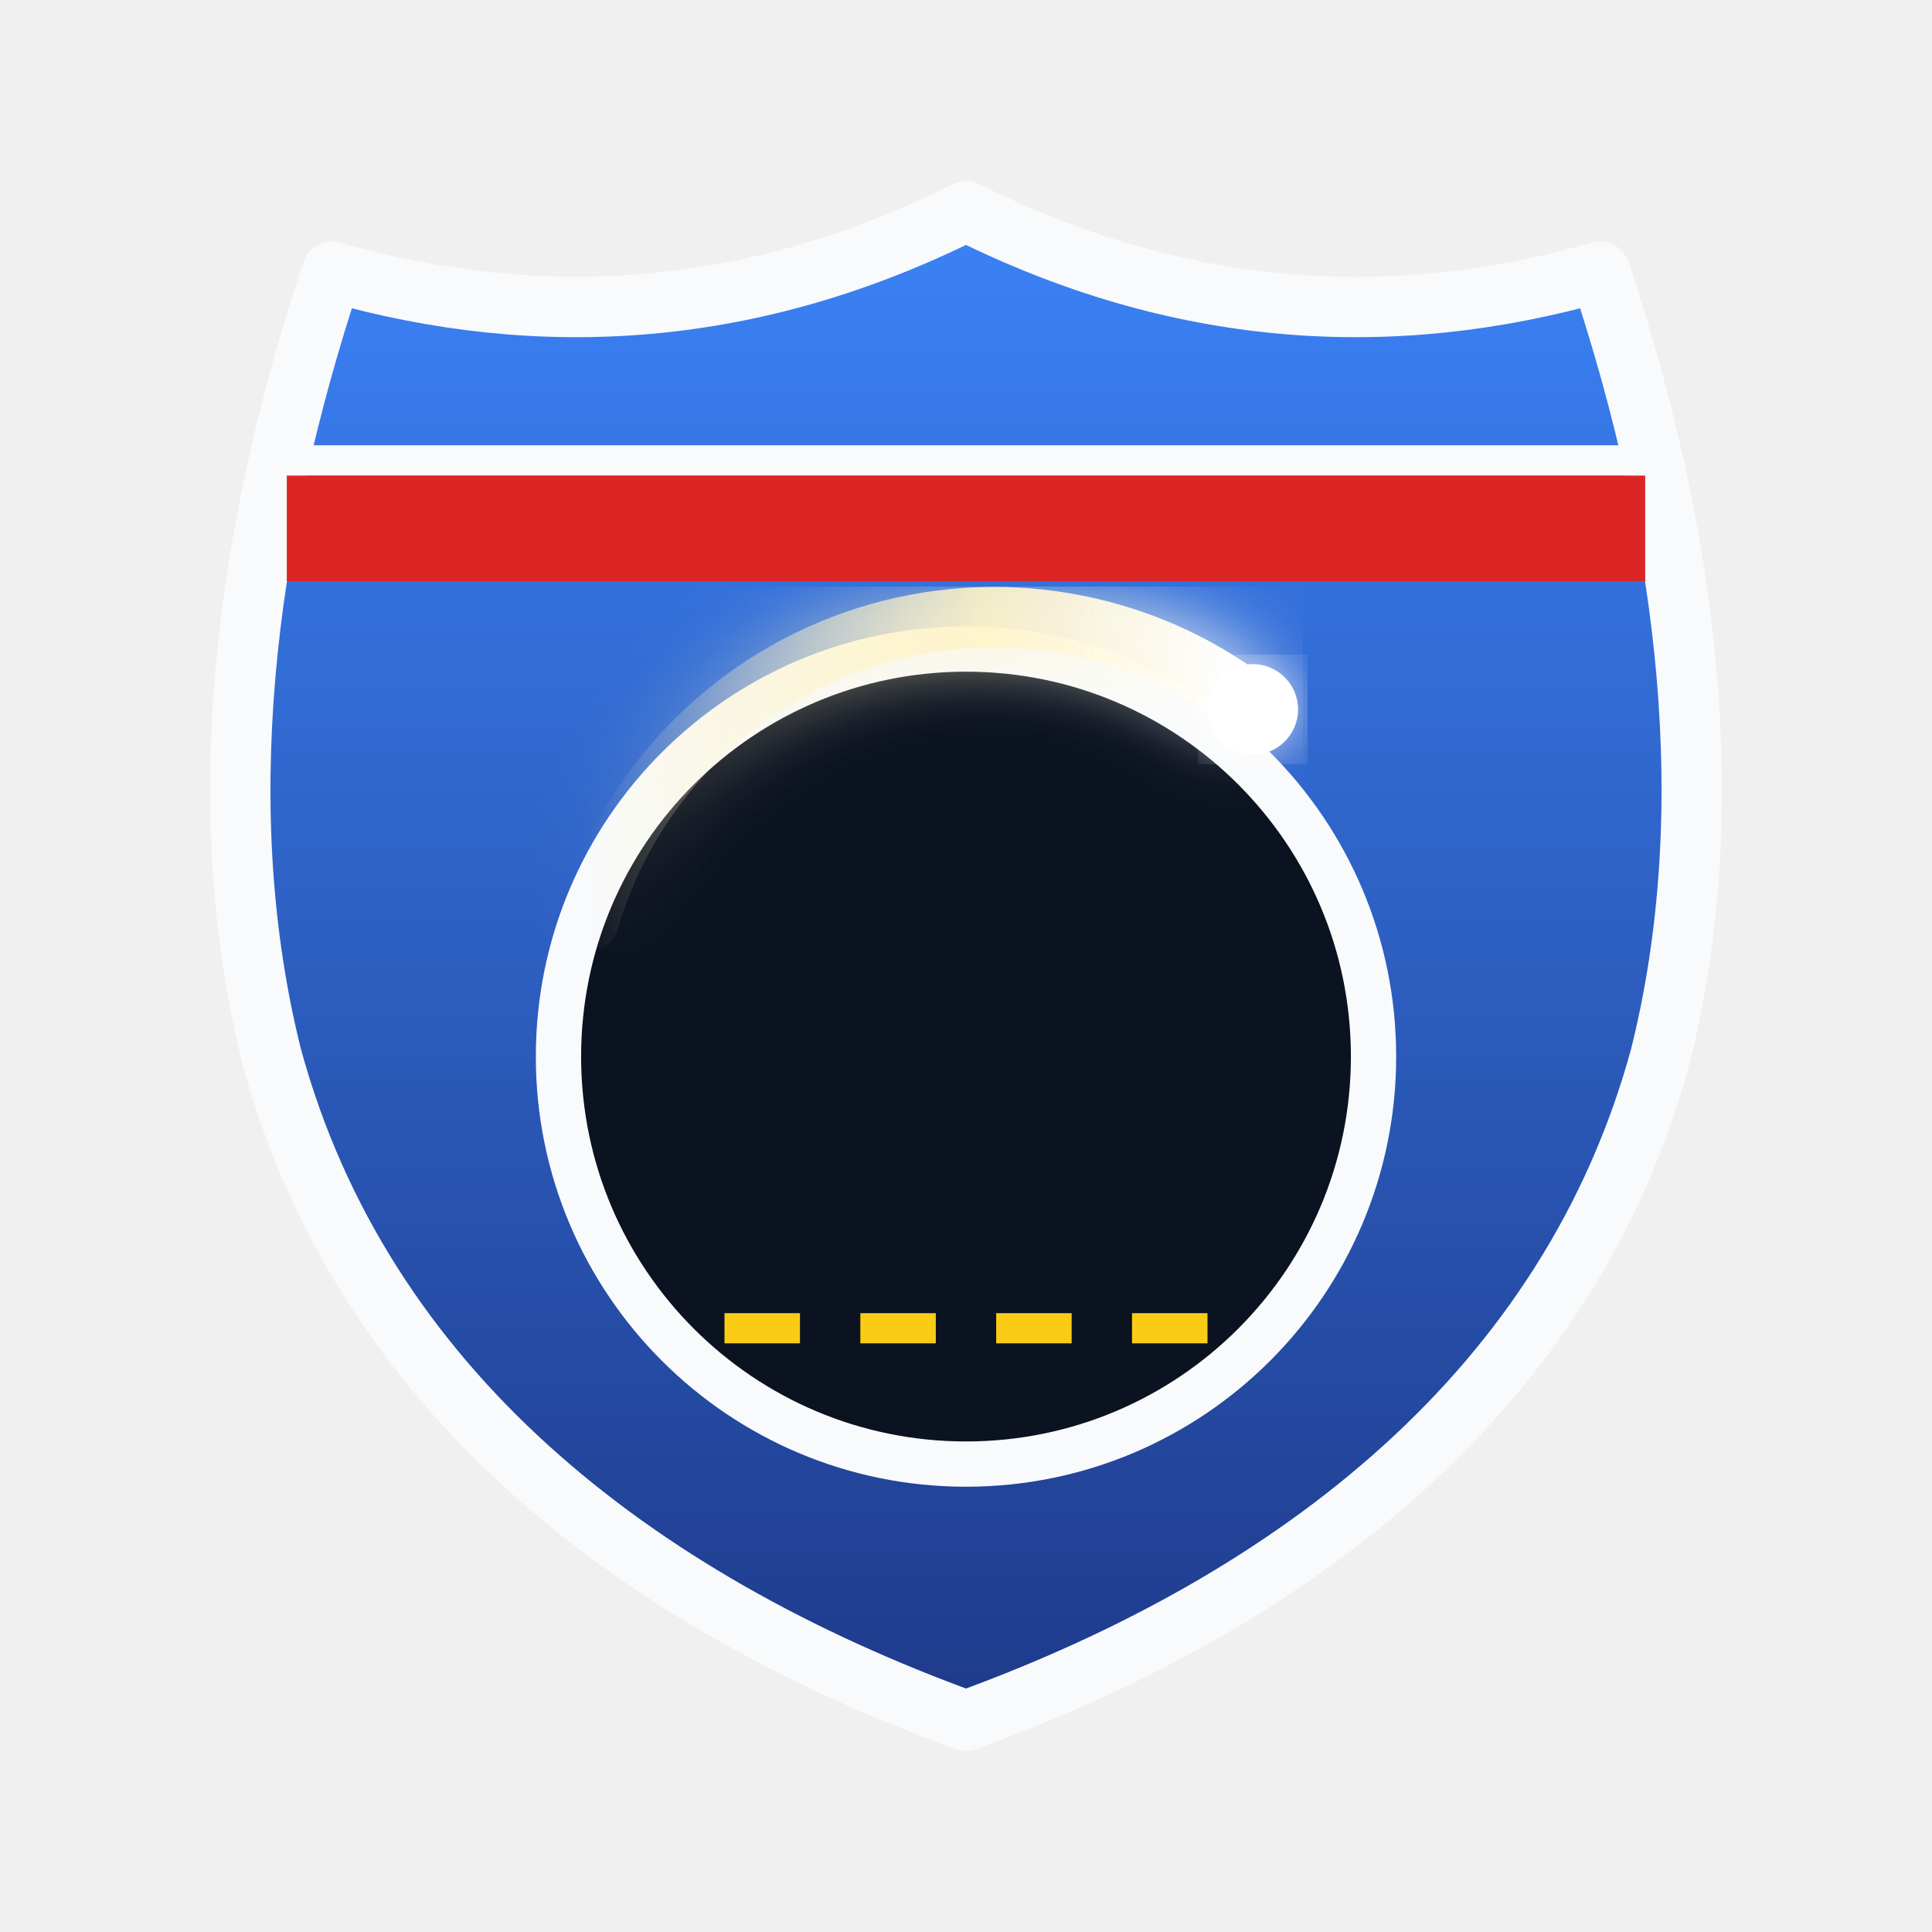
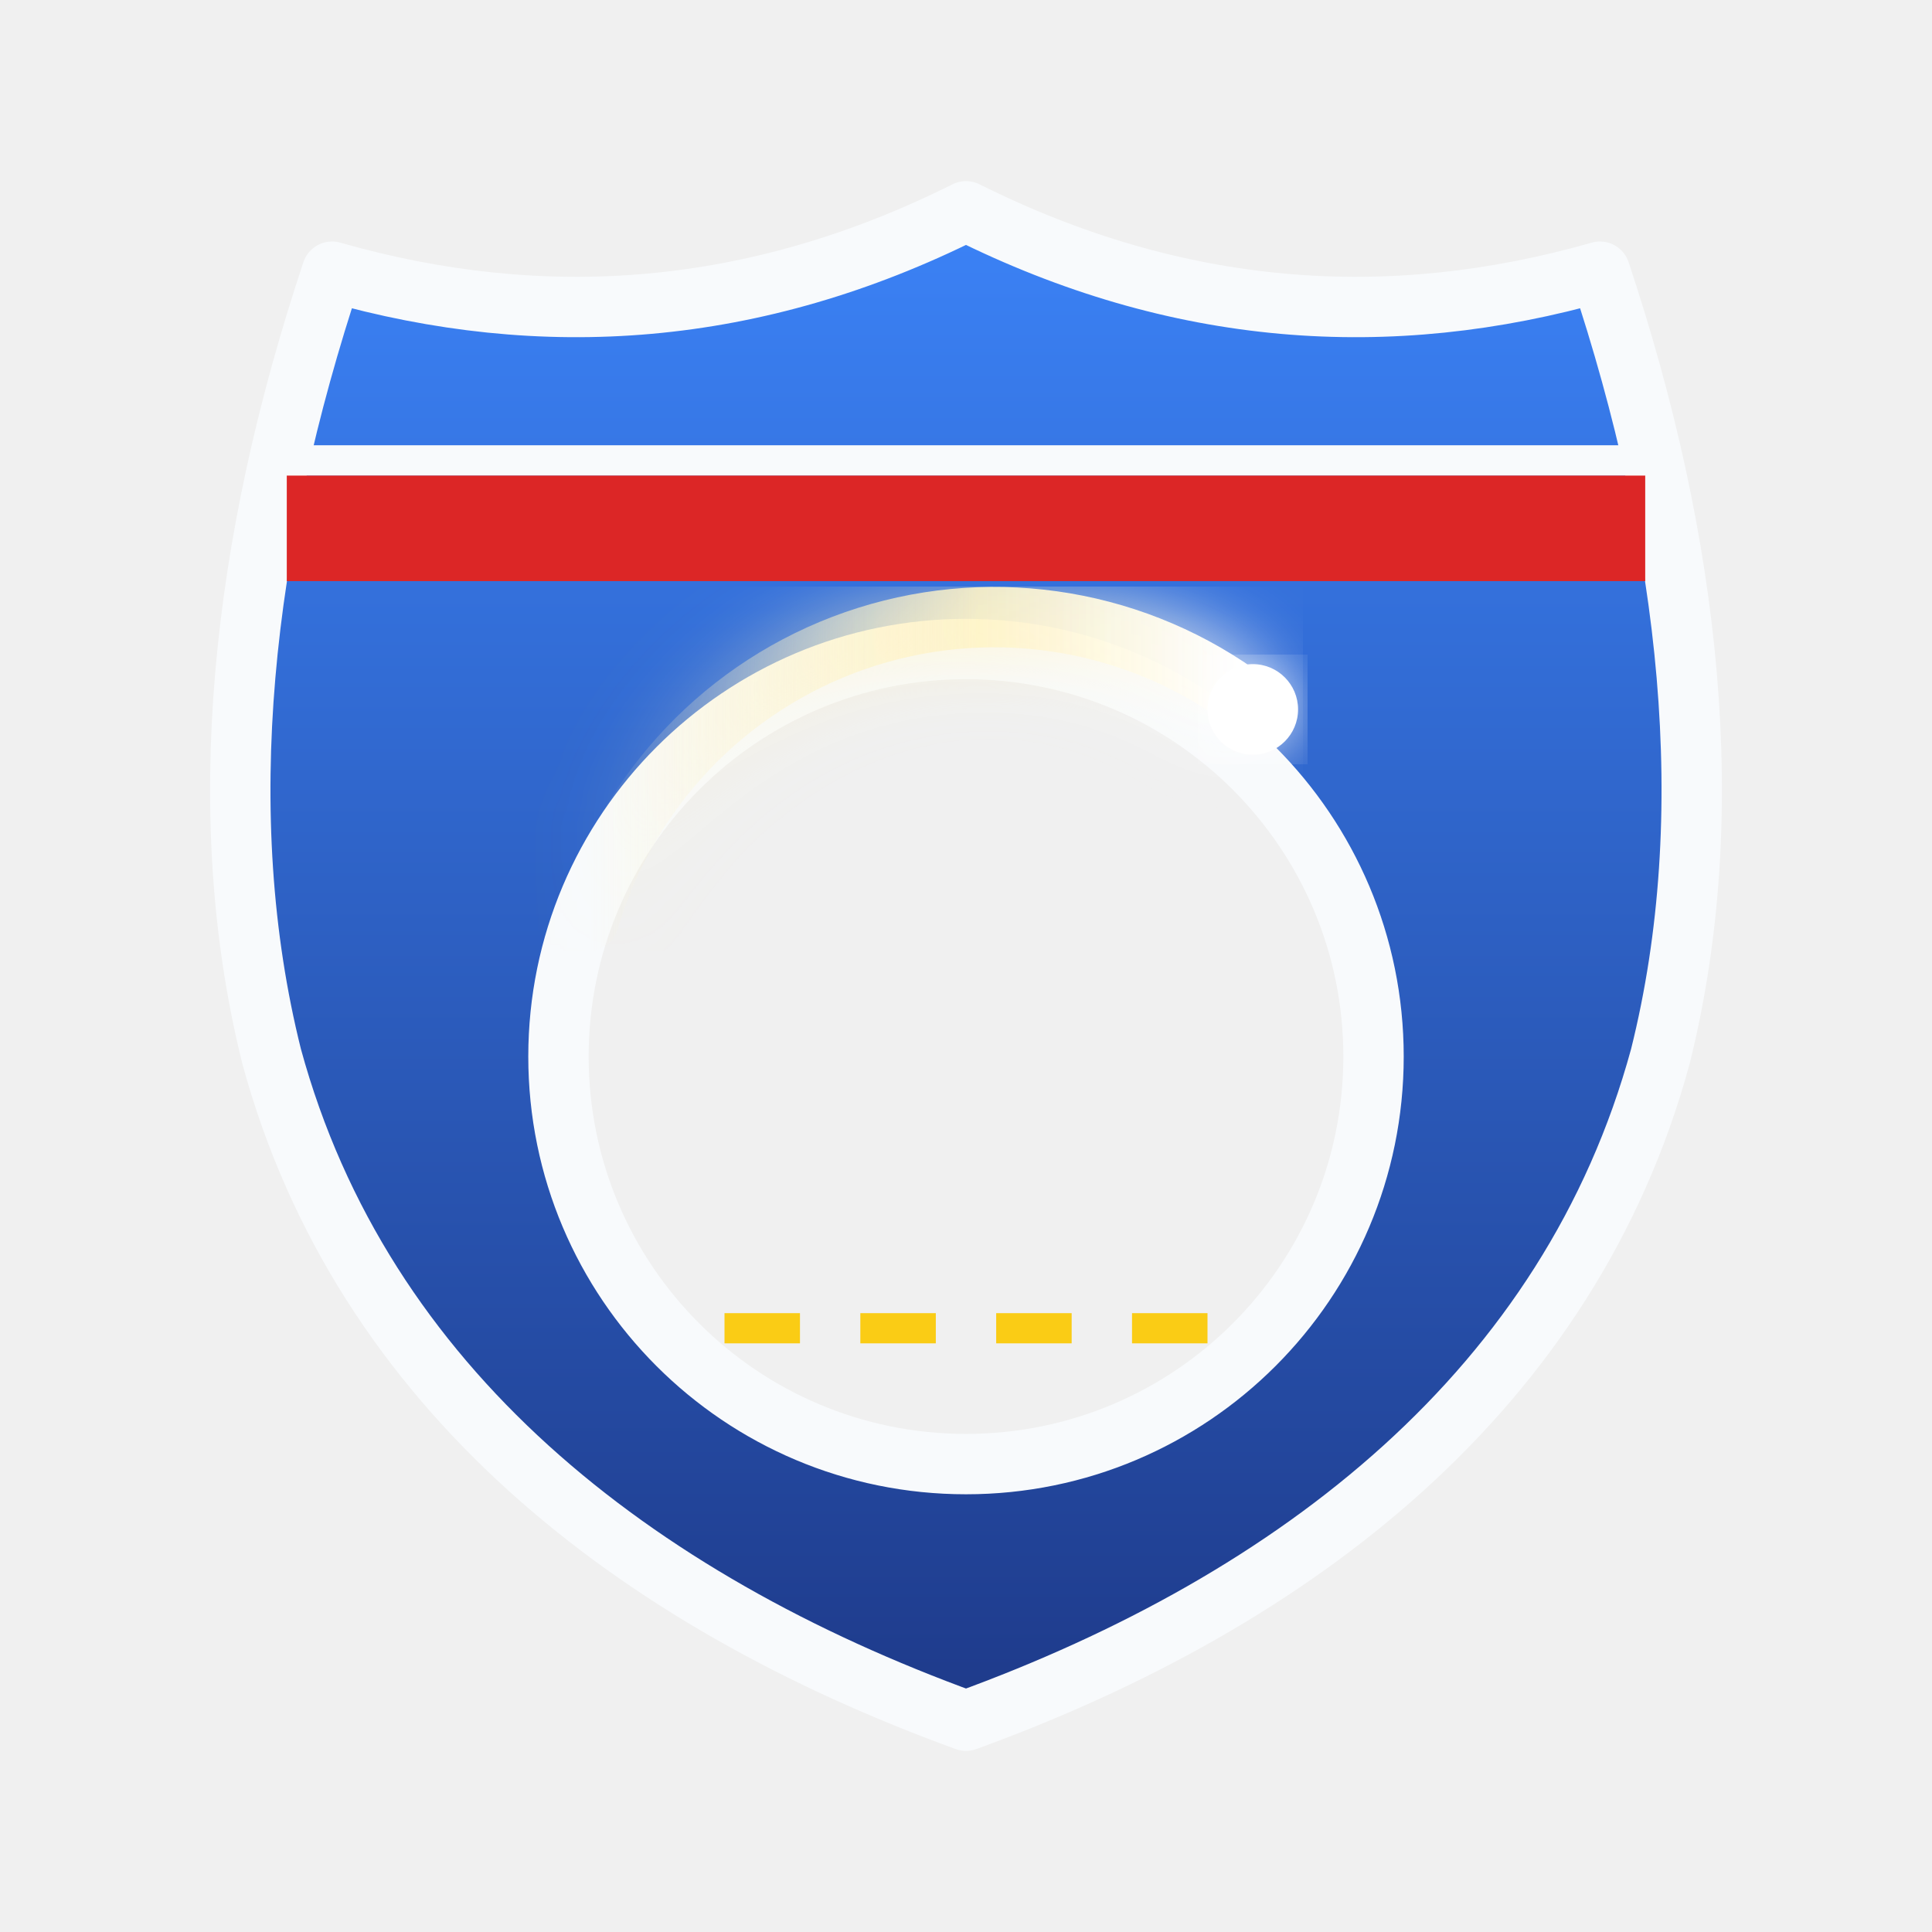
<svg xmlns="http://www.w3.org/2000/svg" viewBox="0 0 128 128" role="img" aria-label="Phantom Convoy profile frame">
  <defs>
    <linearGradient id="sign" x1="0" y1="0" x2="0" y2="1">
      <stop stop-color="#3b82f6" />
      <stop offset="1" stop-color="#1e3a8a" />
    </linearGradient>
    <linearGradient id="sweep" x1="0" y1="0" x2="1" y2="0">
      <stop stop-color="#fef3c7" stop-opacity="0" />
      <stop offset=".6" stop-color="#fef3c7" stop-opacity=".9" />
      <stop offset="1" stop-color="#fff" />
    </linearGradient>
    <filter id="glow">
      <feGaussianBlur stdDeviation="2.5" result="b" />
      <feMerge>
        <feMergeNode in="b" />
        <feMergeNode in="SourceGraphic" />
      </feMerge>
    </filter>
  </defs>
-   <path d="M64 14c14 7 28 8 42 4 6 18 8 36 4 52-6 22-24 36-46 44-22-8-40-22-46-44-4-16-2-34 4-52 14 4 28 3 42-4z" fill="url(#sign)" stroke="#f8fafc" stroke-width="4" stroke-linejoin="round" />
+   <path d="M64 14c14 7 28 8 42 4 6 18 8 36 4 52-6 22-24 36-46 44-22-8-40-22-46-44-4-16-2-34 4-52 14 4 28 3 42-4z M37 70a27 27 0 1 0 54 0a27 27 0 1 0-54 0" fill="url(#sign)" fill-rule="evenodd" stroke="#f8fafc" stroke-width="4" stroke-linejoin="round" />
  <path d="M19 35h90" stroke="#dc2626" stroke-width="7" />
  <path d="M19 30.5h90" stroke="#f8fafc" stroke-width="2" />
-   <circle cx="64" cy="70" r="27" fill="#0b1220" stroke="#f8fafc" stroke-width="3" />
+   <circle cx="64" cy="70" r="27" fill="none" stroke="#f8fafc" stroke-width="3" />
  <path d="M39 61a28 28 0 0 1 43-15" fill="none" stroke="url(#sweep)" stroke-width="4" stroke-linecap="round" filter="url(#glow)" />
  <circle cx="83" cy="47" r="3" fill="#fff" filter="url(#glow)" />
  <path d="M48 88h32" stroke="#facc15" stroke-width="2" stroke-dasharray="5 4" />
</svg>
